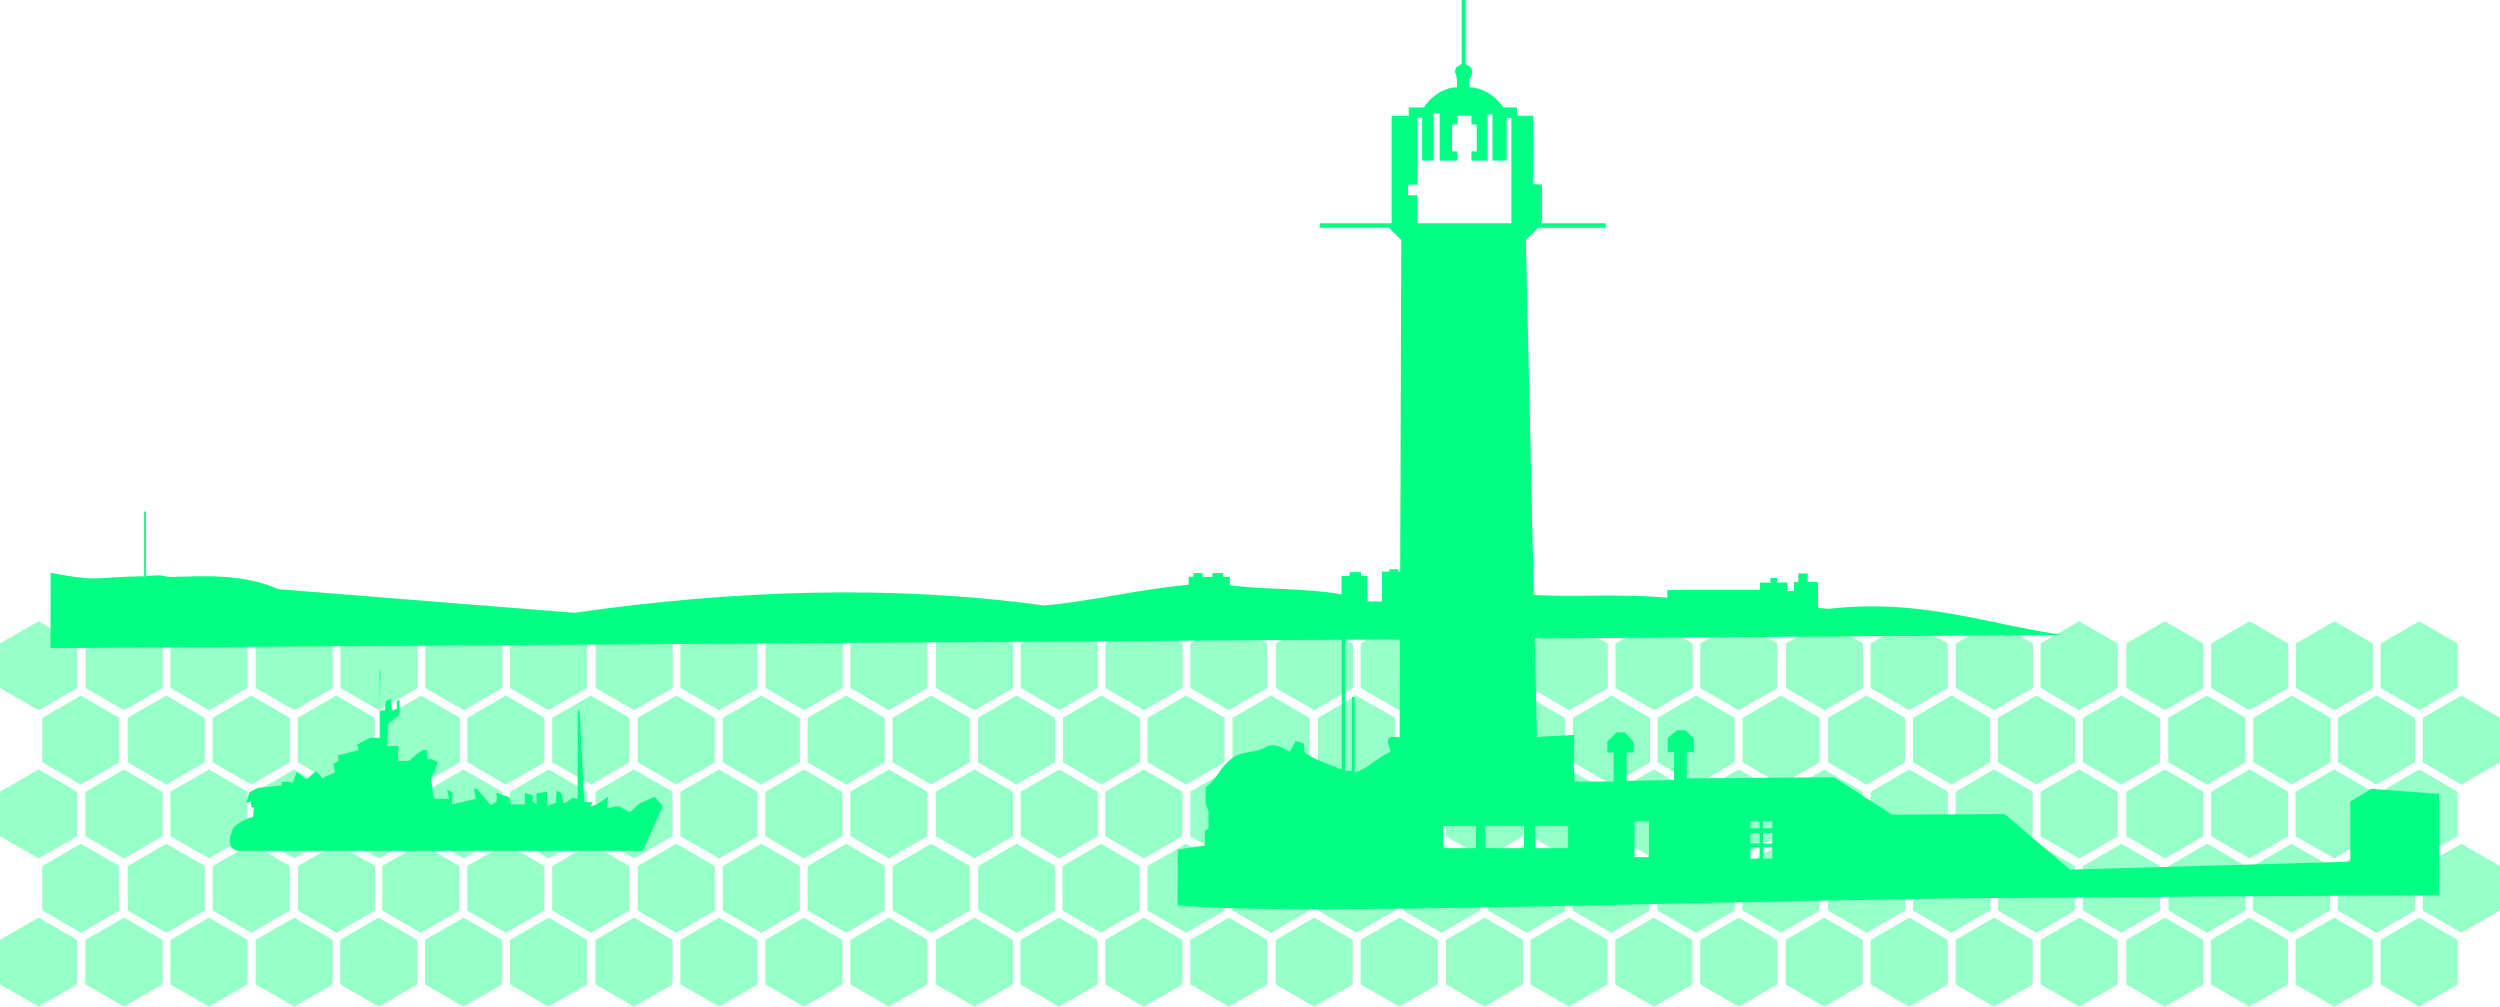
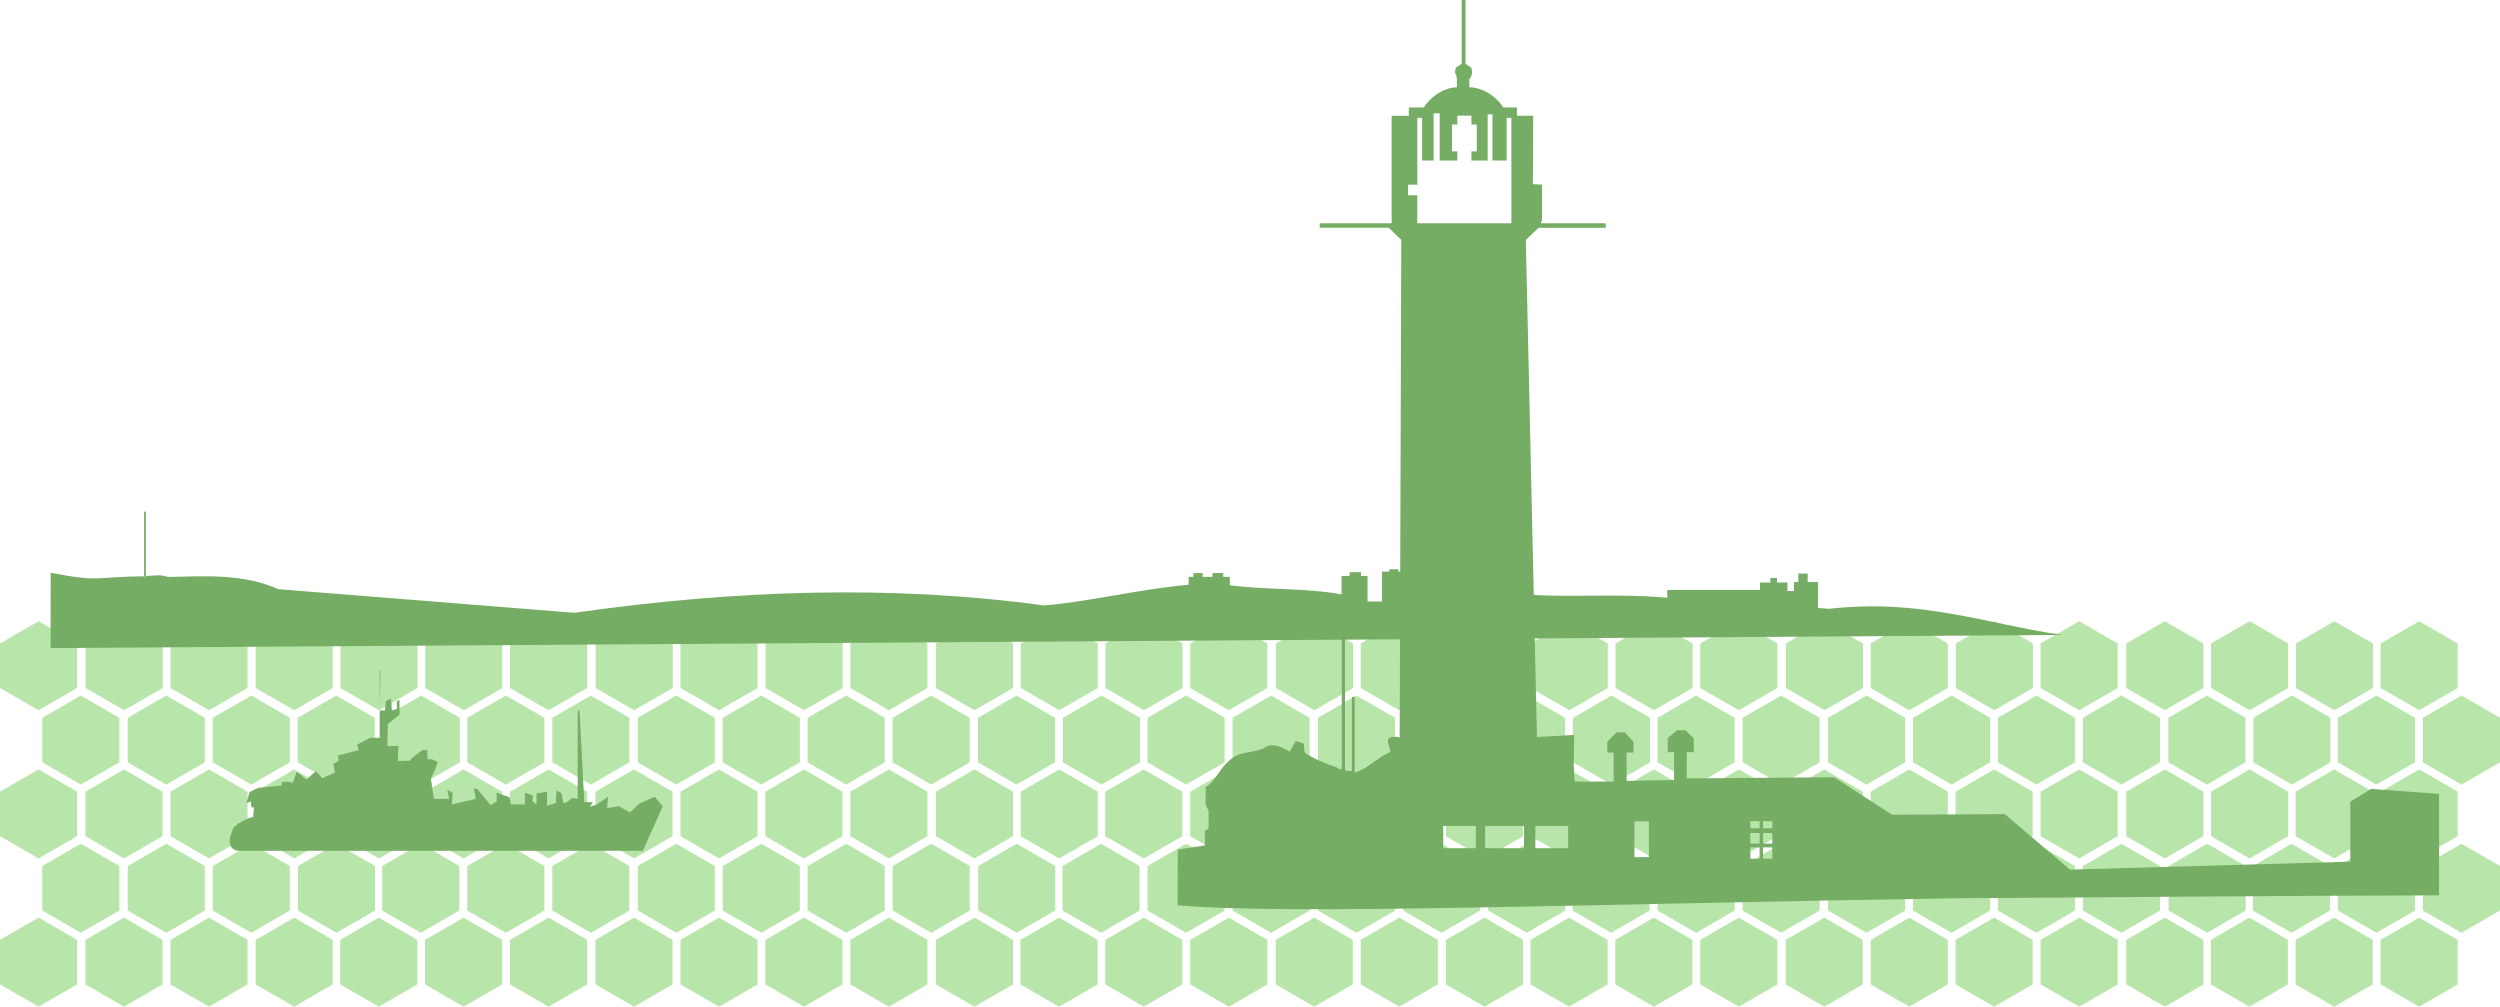
<svg xmlns="http://www.w3.org/2000/svg" viewBox="0 0 2009.86 809.29">
  <defs>
-     <style>.cls-2{fill:#00ff83;fill-rule:evenodd}</style>
+     <style>.cls-2{fill:#75ad64;fill-rule:evenodd}</style>
  </defs>
  <g id="Слой_2" data-name="Слой 2">
    <g id="Слой_1-2" data-name="Слой 1">
-       <path d="M61.97 553.11v-35.78l-30.98-17.89L0 517.33v35.78L30.99 571l30.98-17.89zm33.99 59.75v-35.78l-30.98-17.89-30.99 17.89v35.78l30.99 17.89 30.98-17.89zm-33.99 59.39v-35.78l-30.98-17.89L0 636.47v35.78l30.99 17.89 30.98-17.89zm0 119.15v-35.78l-30.98-17.89L0 755.62v35.78l30.99 17.89 30.98-17.89zm33.99-59.39v-35.78l-30.98-17.89-30.99 17.89v35.78l30.99 17.89 30.98-17.89zm34.89-178.9v-35.78l-30.99-17.89-30.98 17.89v35.78L99.86 571l30.99-17.89zm68.16 0v-35.78l-30.98-17.89-30.99 17.89v35.78L168.03 571l30.98-17.89zM233 612.86v-35.78l-30.98-17.89-30.99 17.89v35.78l30.99 17.89L233 612.86zm-68.34 0v-35.78l-30.98-17.89-30.99 17.89v35.78l30.99 17.89 30.98-17.89zm-33.99 59.39v-35.78l-30.99-17.89-30.98 17.89v35.78l30.98 17.89 30.99-17.89zm68.34 0v-35.78l-30.98-17.89-30.99 17.89v35.78l30.99 17.89 30.98-17.89zm0 119.15v-35.78l-30.98-17.89-30.99 17.89v35.78l30.99 17.89 30.98-17.89zm-34.35-59.39v-35.78l-30.98-17.89-30.99 17.89v35.78l30.99 17.89 30.98-17.89zm68.34 0v-35.78l-30.98-17.89-30.99 17.89v35.78l30.99 17.89L233 732.01zM130.67 791.4v-35.78l-30.99-17.89-30.98 17.89v35.78l30.98 17.89 30.99-17.89zm205-238.29v-35.78l-30.98-17.89-30.99 17.89v35.78L304.69 571l30.98-17.89zm-68.16 0v-35.78l-30.98-17.89-30.99 17.89v35.78L236.53 571l30.98-17.89zm136.32 0v-35.78l-30.98-17.89-30.99 17.89v35.78L372.85 571l30.98-17.89zm-34.16 59.75v-35.78l-30.99-17.89-30.99 17.89v35.78l30.99 17.89 30.99-17.89zm-68.35 0v-35.78l-30.98-17.89-30.99 17.89v35.78l30.99 17.89 30.98-17.89zM472 553.11v-35.78l-30.99-17.89-30.99 17.89v35.78L441.01 571 472 553.11zm33.99 59.75v-35.78L475 559.19l-30.99 17.89v35.78L475 630.75l30.99-17.89zm-68.34 0v-35.78l-30.99-17.89-30.99 17.89v35.78l30.99 17.89 30.99-17.89zm-101.98 59.39v-35.78l-30.98-17.89-30.99 17.89v35.78l30.99 17.89 30.98-17.89zm67.99 0v-35.78l-30.99-17.89-30.99 17.89v35.78l30.99 17.89 30.99-17.89zm68.34 0v-35.78l-30.99-17.89-30.99 17.89v35.78l30.99 17.89L472 672.25zm0 119.15v-35.78l-30.99-17.89-30.99 17.89v35.78l30.99 17.89L472 791.4zm-34.35-59.39v-35.78l-30.99-17.89-30.99 17.89v35.78l30.99 17.89 30.99-17.89zm68.34 0v-35.78L475 678.34l-30.99 17.89v35.78L475 749.9l30.99-17.89zm-136.68 0v-35.78l-30.99-17.89-30.99 17.89v35.78l30.99 17.89 30.99-17.89zm34.35 59.39v-35.78l-30.99-17.89-30.99 17.89v35.78l30.99 17.89 30.99-17.89zM267.51 672.25v-35.78l-30.98-17.89-30.99 17.89v35.78l30.99 17.89 30.98-17.89zm33.99 59.76v-35.78l-30.98-17.89-30.99 17.89v35.78l30.99 17.89 30.98-17.89zm-33.99 59.39v-35.78l-30.98-17.89-30.99 17.89v35.78l30.99 17.89 30.98-17.89zm67.99 0v-35.78l-30.99-17.89-30.99 17.89v35.78l30.99 17.89 30.99-17.89zm205.37-238.29v-35.78l-30.98-17.89-30.99 17.89v35.78L509.89 571l30.98-17.89zm68.16 0v-35.78l-30.98-17.89-30.99 17.89v35.78L578.05 571l30.98-17.89zm33.99 59.75v-35.78l-30.98-17.89-30.99 17.89v35.78l30.99 17.89 30.98-17.89zm-68.34 0v-35.78l-30.98-17.89-30.99 17.89v35.78l30.99 17.89 30.98-17.89zm-33.99 59.39v-35.78l-30.98-17.89-30.99 17.89v35.78l30.99 17.89 30.98-17.89zm68.34 0v-35.78l-30.98-17.89-30.99 17.89v35.78l30.99 17.89 30.98-17.89zm0 119.15v-35.78l-30.98-17.89-30.99 17.89v35.78l30.99 17.89 30.98-17.89zm-34.35-59.39v-35.78l-30.98-17.89-30.99 17.89v35.78l30.99 17.89 30.98-17.89zm68.34 0v-35.78l-30.98-17.89-30.99 17.89v35.78l30.99 17.89 30.98-17.89zM540.69 791.4v-35.78l-30.98-17.89-30.99 17.89v35.78l30.99 17.89 30.98-17.89zm136.76-238.29v-35.78l-30.99-17.89-30.99 17.89v35.78L646.46 571l30.99-17.89zm68.16 0v-35.78l-30.99-17.89-30.99 17.89v35.78L714.62 571l30.99-17.89zm33.99 59.75v-35.78l-30.99-17.89-30.98 17.89v35.78l30.98 17.89 30.99-17.89zm-68.34 0v-35.78l-30.99-17.89-30.98 17.89v35.78l30.98 17.89 30.99-17.89zm-33.99 59.39v-35.78l-30.99-17.89-30.99 17.89v35.78l30.99 17.89 30.99-17.89zm68.34 0v-35.78l-30.99-17.89-30.99 17.89v35.78l30.99 17.89 30.99-17.89zm0 119.15v-35.78l-30.99-17.89-30.99 17.89v35.78l30.99 17.89 30.99-17.89zm-34.35-59.39v-35.78l-30.99-17.89-30.98 17.89v35.78l30.98 17.89 30.99-17.89zm68.34 0v-35.78l-30.99-17.89-30.98 17.89v35.78l30.98 17.89 30.99-17.89zM677.27 791.4v-35.78l-30.99-17.89-30.99 17.89v35.78l30.99 17.89 30.99-17.89zm205.28-238.29v-35.78l-30.99-17.89-30.99 17.89v35.78L851.56 571l30.99-17.89zm-68.17 0v-35.78l-30.98-17.89-30.99 17.89v35.78L783.4 571l30.98-17.89zm136.33 0v-35.78l-30.99-17.89-30.99 17.89v35.78L919.72 571l30.99-17.89zm-34.17 59.75v-35.78l-30.99-17.89-30.99 17.89v35.78l30.99 17.89 30.99-17.89zm-68.34 0v-35.78l-30.99-17.89-30.99 17.89v35.78l30.99 17.89 30.99-17.89zm170.67-59.75v-35.78l-30.99-17.89-30.98 17.89v35.78L987.88 571l30.99-17.89zm33.99 59.75v-35.78l-30.99-17.89-30.98 17.89v35.78l30.98 17.89 30.99-17.89zm-68.34 0v-35.78l-30.99-17.89-30.98 17.89v35.78l30.98 17.89 30.99-17.89zm-101.97 59.39v-35.78l-30.99-17.89-30.99 17.89v35.78l30.99 17.89 30.99-17.89zm67.98 0v-35.78l-30.99-17.89-30.98 17.89v35.78l30.98 17.89 30.99-17.89zm68.34 0v-35.78l-30.99-17.89-30.98 17.89v35.78l30.98 17.89 30.99-17.89zm0 119.15v-35.78l-30.99-17.89-30.98 17.89v35.78l30.98 17.89 30.99-17.89zm-34.35-59.39v-35.78l-30.99-17.89-30.98 17.89v35.78l30.98 17.89 30.99-17.89zm68.34 0v-35.78l-30.99-17.89-30.98 17.89v35.78l30.98 17.89 30.99-17.89zm-136.68 0v-35.78l-30.99-17.89-30.98 17.89v35.78l30.98 17.89 30.99-17.89zm34.35 59.39v-35.78l-30.99-17.89-30.98 17.89v35.78l30.98 17.89 30.99-17.89zM814.38 672.25v-35.78l-30.98-17.89-30.99 17.89v35.78l30.99 17.89 30.98-17.89zm34 59.76v-35.78l-30.99-17.89-30.99 17.89v35.78l30.99 17.89 30.99-17.89zm-34 59.39v-35.78l-30.98-17.89-30.99 17.89v35.78l30.99 17.89 30.98-17.89zm67.99 0v-35.78l-30.99-17.89-30.99 17.89v35.78l30.99 17.89 30.99-17.89zm205.38-238.29v-35.78l-30.99-17.89-30.99 17.89v35.78l30.99 17.89 30.99-17.89zm68.16 0v-35.78l-30.99-17.89-30.99 17.89v35.78l30.99 17.89 30.99-17.89zm33.99 59.75v-35.78l-30.99-17.89-30.99 17.89v35.78l30.99 17.89 30.99-17.89zm-68.34 0v-35.78l-30.99-17.89-30.98 17.89v35.78l30.98 17.89 30.99-17.89zm-33.99 59.39v-35.78l-30.99-17.89-30.99 17.89v35.78l30.99 17.89 30.99-17.89zm68.34 0v-35.78l-30.99-17.89-30.99 17.89v35.78l30.99 17.89 30.99-17.89zm0 119.15v-35.78l-30.99-17.89-30.99 17.89v35.78l30.99 17.89 30.99-17.89zm-34.35-59.39v-35.78l-30.99-17.89-30.98 17.89v35.78l30.98 17.89 30.99-17.89zm68.34 0v-35.78l-30.99-17.89-30.99 17.89v35.78l30.99 17.89 30.99-17.89zm-102.33 59.39v-35.78l-30.99-17.89-30.99 17.89v35.78l30.99 17.89 30.99-17.89zm205-238.29v-35.78l-30.99-17.89-30.98 17.89v35.78l30.98 17.89 30.99-17.89zm-68.16 0v-35.78l-30.99-17.89-30.99 17.89v35.78l30.99 17.89 30.99-17.89zm136.32 0v-35.78l-30.99-17.89-30.98 17.89v35.78l30.98 17.89 30.99-17.89zm-34.17 59.75v-35.78l-30.99-17.89-30.98 17.89v35.78l30.98 17.89 30.99-17.89zm-68.34 0v-35.78l-30.99-17.89-30.98 17.89v35.78l30.98 17.89 30.99-17.89zm170.67-59.75v-35.78l-30.99-17.89-30.98 17.89v35.78L1397.9 571l30.99-17.89zm33.99 59.75v-35.78l-30.98-17.89-30.99 17.89v35.78l30.99 17.89 30.98-17.89zm-68.34 0v-35.78l-30.98-17.89-30.99 17.89v35.78l30.99 17.89 30.98-17.89zm-101.97 59.39v-35.78l-30.99-17.89-30.98 17.89v35.78l30.98 17.89 30.99-17.89zm67.98 0v-35.78l-30.98-17.89-30.99 17.89v35.78l30.99 17.89 30.98-17.89zm68.34 0v-35.78l-30.99-17.89-30.98 17.89v35.78l30.98 17.89 30.99-17.89zm0 119.15v-35.78l-30.99-17.89-30.98 17.89v35.78l30.98 17.89 30.99-17.89zm-34.35-59.39v-35.78l-30.98-17.89-30.99 17.89v35.78l30.99 17.89 30.98-17.89zm68.34 0v-35.78l-30.98-17.89-30.99 17.89v35.78l30.99 17.89 30.98-17.89zm-136.68 0v-35.78l-30.98-17.89-30.99 17.89v35.78l30.99 17.89 30.98-17.89zm34.35 59.39v-35.78l-30.98-17.89-30.99 17.89v35.78l30.99 17.89 30.98-17.89zm-136.14-119.15v-35.78l-30.99-17.89-30.99 17.89v35.78l30.99 17.89 30.99-17.89zm33.99 59.76v-35.78l-30.99-17.89-30.98 17.89v35.78l30.98 17.89 30.99-17.89zm-33.99 59.39v-35.78l-30.99-17.89-30.99 17.89v35.78l30.99 17.89 30.99-17.89zm67.98 0v-35.78l-30.99-17.89-30.98 17.89v35.78l30.98 17.89 30.99-17.89zm205.38-238.29v-35.78l-30.99-17.89-30.98 17.89v35.78l30.98 17.89 30.99-17.89zm68.16 0v-35.78l-30.99-17.89-30.98 17.89v35.78l30.98 17.89 30.99-17.89zm33.99 59.75v-35.78l-30.99-17.89-30.98 17.89v35.78l30.98 17.89 30.99-17.89zm-68.34 0v-35.78l-30.99-17.89-30.98 17.89v35.78l30.98 17.89 30.99-17.89zm-33.99 59.39v-35.78l-30.99-17.89-30.98 17.89v35.78l30.98 17.89 30.99-17.89zm68.34 0v-35.78l-30.99-17.89-30.98 17.89v35.78l30.98 17.89 30.99-17.89zm0 119.15v-35.78l-30.99-17.89-30.98 17.89v35.78l30.98 17.89 30.99-17.89zm-34.35-59.39v-35.78l-30.99-17.89-30.98 17.89v35.78l30.98 17.89 30.99-17.89zm68.34 0v-35.78l-30.99-17.89-30.98 17.89v35.78l30.98 17.89 30.99-17.89zm-102.33 59.39v-35.78l-30.99-17.89-30.98 17.89v35.78l30.98 17.89 30.99-17.89zm136.75-238.29v-35.78l-30.98-17.89-30.99 17.89v35.78l30.99 17.89 30.98-17.89zm68.16 0v-35.78l-30.98-17.89-30.99 17.89v35.78l30.99 17.89 30.98-17.89zm33.99 59.75v-35.78l-30.98-17.89-30.99 17.89v35.78l30.99 17.89 30.98-17.89zm-68.34 0v-35.78l-30.98-17.89-30.99 17.89v35.78l30.99 17.89 30.98-17.89zm-33.99 59.39v-35.78l-30.98-17.89-30.99 17.89v35.78l30.99 17.89 30.98-17.89zm68.34 0v-35.78l-30.98-17.89-30.99 17.89v35.78l30.99 17.89 30.98-17.89zm0 119.15v-35.78l-30.98-17.89-30.99 17.89v35.78l30.99 17.89 30.98-17.89zm-34.35-59.39v-35.78l-30.98-17.89-30.99 17.89v35.78l30.99 17.89 30.98-17.89zm68.34 0v-35.78l-30.98-17.89-30.99 17.89v35.78l30.99 17.89 30.98-17.89zm-102.33 59.39v-35.78l-30.98-17.89-30.99 17.89v35.78l30.99 17.89 30.98-17.89zm205.38-238.29v-35.78l-30.98-17.89-30.99 17.89v35.78l30.99 17.89 30.98-17.89zm-68.16 0v-35.78l-30.99-17.89-30.98 17.89v35.78l30.98 17.89 30.99-17.89zm136.32 0v-35.78l-30.98-17.89-30.99 17.89v35.78l30.99 17.89 30.98-17.89zm-34.17 59.75v-35.78l-30.98-17.89-30.99 17.89v35.78l30.99 17.89 30.98-17.89zm-68.34 0v-35.78l-30.98-17.89-30.99 17.89v35.78l30.99 17.89 30.98-17.89zm170.67-59.75v-35.78l-30.98-17.89-30.99 17.89v35.78l30.99 17.89 30.98-17.89zm34 59.75v-35.78l-30.99-17.89-30.99 17.89v35.78l30.99 17.89 30.99-17.89zm-68.34 0v-35.78l-30.99-17.89-30.99 17.89v35.78l30.99 17.89 30.99-17.89zm-101.98 59.39v-35.78l-30.98-17.89-30.99 17.89v35.78l30.99 17.89 30.98-17.89zm67.98 0v-35.78l-30.98-17.89-30.99 17.89v35.78l30.99 17.89 30.98-17.89zm68.34 0v-35.78l-30.98-17.89-30.99 17.89v35.78l30.99 17.89 30.98-17.89zm0 119.15v-35.78l-30.98-17.89-30.99 17.89v35.78l30.99 17.89 30.98-17.89zm-34.34-59.39v-35.78l-30.99-17.89-30.99 17.89v35.78l30.99 17.89 30.99-17.89zm68.34 0v-35.78l-30.99-17.89-30.99 17.89v35.78l30.99 17.89 30.99-17.89zm-136.69 0v-35.78l-30.98-17.89-30.99 17.89v35.78l30.99 17.89 30.98-17.89zm34.35 59.39v-35.78l-30.98-17.89-30.99 17.89v35.78l30.99 17.89 30.98-17.89zm-136.14-119.15v-35.78l-30.99-17.89-30.98 17.89v35.78l30.98 17.89 30.99-17.89zm33.99 59.76v-35.78l-30.99-17.89-30.98 17.89v35.78l30.98 17.89 30.99-17.89zm-33.99 59.39v-35.78l-30.99-17.89-30.98 17.89v35.78l30.98 17.89 30.99-17.89zm67.98 0v-35.78l-30.98-17.89-30.99 17.89v35.78l30.99 17.89 30.98-17.89z" fill="#97ffc8" />
+       <path d="M61.97 553.11v-35.78l-30.98-17.89L0 517.33v35.78L30.99 571l30.98-17.89zm33.99 59.75v-35.78l-30.98-17.89-30.99 17.89v35.78l30.99 17.89 30.98-17.89zm-33.99 59.39v-35.78l-30.98-17.89L0 636.47v35.78l30.99 17.89 30.98-17.89zm0 119.15v-35.78l-30.98-17.89L0 755.62v35.78l30.99 17.89 30.98-17.89zm33.99-59.39v-35.78l-30.98-17.89-30.99 17.89v35.78l30.99 17.89 30.98-17.89zm34.89-178.9v-35.78l-30.99-17.89-30.98 17.89v35.78L99.86 571l30.99-17.89zm68.16 0v-35.78l-30.98-17.89-30.99 17.89v35.78L168.03 571l30.98-17.89zM233 612.86v-35.78l-30.98-17.89-30.99 17.89v35.78l30.99 17.89L233 612.86zm-68.34 0v-35.78l-30.98-17.89-30.99 17.89v35.78l30.99 17.89 30.98-17.89zm-33.99 59.39v-35.78l-30.99-17.89-30.98 17.89v35.78l30.98 17.89 30.99-17.89zm68.34 0v-35.78l-30.98-17.89-30.99 17.89v35.78l30.99 17.89 30.98-17.89zm0 119.15v-35.78l-30.98-17.89-30.99 17.89v35.78l30.99 17.89 30.98-17.89zm-34.35-59.39v-35.78l-30.98-17.89-30.99 17.89v35.78l30.99 17.89 30.98-17.89zm68.34 0v-35.78l-30.98-17.89-30.99 17.89v35.78l30.99 17.89L233 732.01zM130.67 791.4v-35.78l-30.99-17.89-30.98 17.89v35.78l30.98 17.89 30.99-17.89zm205-238.29v-35.78l-30.98-17.89-30.99 17.89v35.78L304.69 571l30.98-17.89zm-68.16 0v-35.78l-30.98-17.89-30.99 17.89v35.78L236.53 571l30.98-17.89zm136.32 0v-35.78l-30.98-17.89-30.99 17.89v35.78L372.85 571l30.98-17.89zm-34.16 59.75v-35.78l-30.99-17.89-30.99 17.89v35.78l30.99 17.89 30.99-17.89zm-68.35 0v-35.78l-30.98-17.89-30.99 17.89v35.78l30.99 17.89 30.98-17.89zM472 553.11v-35.78l-30.99-17.89-30.99 17.89v35.78L441.01 571 472 553.11zm33.99 59.75v-35.78L475 559.19l-30.99 17.89v35.78L475 630.75l30.99-17.89zm-68.34 0v-35.78l-30.99-17.89-30.99 17.89v35.78l30.99 17.89 30.99-17.89zm-101.98 59.39v-35.78l-30.98-17.89-30.99 17.89v35.78l30.99 17.89 30.98-17.89zm67.99 0v-35.78l-30.99-17.89-30.99 17.89v35.78l30.99 17.89 30.99-17.89zm68.34 0v-35.78l-30.99-17.89-30.99 17.89v35.78l30.99 17.89L472 672.25zm0 119.15v-35.78l-30.99-17.89-30.99 17.89v35.78l30.99 17.89L472 791.4zm-34.35-59.39v-35.78l-30.99-17.89-30.99 17.89v35.78l30.99 17.89 30.99-17.89zm68.34 0v-35.78L475 678.34l-30.99 17.89v35.78L475 749.9l30.99-17.89zm-136.68 0v-35.78l-30.99-17.89-30.99 17.89v35.78l30.99 17.89 30.99-17.89zm34.35 59.39v-35.78l-30.99-17.89-30.99 17.89v35.78l30.99 17.89 30.99-17.89zM267.51 672.25v-35.78l-30.98-17.89-30.99 17.89v35.78l30.99 17.89 30.98-17.89zm33.99 59.76v-35.78l-30.98-17.89-30.99 17.89v35.78l30.99 17.89 30.98-17.89zm-33.99 59.39v-35.78l-30.98-17.89-30.99 17.89v35.78l30.99 17.89 30.98-17.89zm67.99 0v-35.78l-30.99-17.89-30.99 17.89v35.78l30.99 17.89 30.99-17.89zm205.37-238.29v-35.78l-30.98-17.89-30.99 17.89v35.78L509.89 571l30.98-17.89zm68.16 0v-35.78l-30.98-17.89-30.99 17.89v35.78L578.05 571l30.98-17.89zm33.99 59.75v-35.78l-30.98-17.89-30.99 17.89v35.78l30.99 17.89 30.98-17.89zm-68.34 0v-35.78l-30.98-17.89-30.99 17.89v35.78l30.99 17.89 30.98-17.89zm-33.99 59.39v-35.78l-30.98-17.89-30.99 17.89v35.78l30.99 17.89 30.98-17.89zm68.34 0v-35.78l-30.98-17.89-30.99 17.89v35.78l30.99 17.89 30.98-17.89zm0 119.15v-35.78l-30.98-17.89-30.99 17.89v35.78l30.99 17.89 30.98-17.89zm-34.35-59.39v-35.78l-30.98-17.89-30.99 17.89v35.78l30.99 17.89 30.98-17.89zm68.34 0v-35.78l-30.98-17.89-30.99 17.89v35.78l30.99 17.89 30.98-17.89zM540.69 791.4v-35.78l-30.98-17.89-30.99 17.89v35.78l30.99 17.89 30.98-17.89zm136.76-238.29v-35.78l-30.99-17.89-30.99 17.89v35.78L646.46 571l30.99-17.89zm68.16 0v-35.78l-30.99-17.89-30.99 17.89v35.78L714.62 571l30.99-17.89zm33.99 59.75v-35.78l-30.99-17.89-30.98 17.89v35.78l30.98 17.89 30.99-17.89zm-68.34 0v-35.78l-30.99-17.89-30.98 17.89v35.78l30.98 17.89 30.99-17.89zm-33.99 59.39v-35.78l-30.99-17.89-30.99 17.89v35.78l30.99 17.89 30.99-17.89zm68.34 0v-35.78l-30.99-17.89-30.99 17.89v35.78l30.99 17.89 30.99-17.89zm0 119.15v-35.78l-30.99-17.89-30.99 17.89v35.78l30.99 17.89 30.99-17.89zm-34.35-59.39v-35.78l-30.99-17.89-30.98 17.89v35.78l30.98 17.89 30.99-17.89zm68.34 0v-35.78l-30.99-17.89-30.98 17.89v35.78l30.98 17.89 30.99-17.89zM677.27 791.4v-35.78l-30.99-17.89-30.99 17.89v35.78l30.99 17.89 30.99-17.89zm205.28-238.29v-35.78l-30.99-17.89-30.99 17.89v35.78L851.56 571l30.99-17.89zm-68.17 0v-35.78l-30.98-17.89-30.99 17.89v35.78L783.4 571l30.98-17.89zm136.33 0v-35.78l-30.99-17.89-30.99 17.89v35.78L919.72 571l30.99-17.89zm-34.17 59.75v-35.78l-30.99-17.89-30.99 17.89v35.78l30.99 17.89 30.99-17.89zm-68.34 0v-35.78l-30.99-17.89-30.99 17.89v35.78l30.99 17.89 30.99-17.89zm170.67-59.75v-35.78l-30.99-17.89-30.98 17.89v35.78L987.88 571l30.99-17.89zm33.99 59.75v-35.78l-30.99-17.89-30.98 17.89v35.78l30.98 17.89 30.99-17.89zm-68.34 0v-35.78l-30.99-17.89-30.98 17.89v35.78l30.98 17.89 30.99-17.89zm-101.97 59.39v-35.78l-30.99-17.89-30.99 17.89v35.78l30.99 17.89 30.99-17.89zm67.98 0v-35.78l-30.99-17.89-30.98 17.89v35.78l30.98 17.89 30.99-17.89zm68.34 0v-35.78l-30.99-17.89-30.98 17.89v35.78l30.98 17.89 30.99-17.89zm0 119.15v-35.78l-30.99-17.89-30.98 17.89v35.78l30.98 17.89 30.99-17.89zm-34.35-59.39v-35.78l-30.99-17.89-30.98 17.89v35.78l30.98 17.89 30.99-17.89zm68.34 0v-35.78l-30.99-17.89-30.98 17.89v35.78l30.98 17.89 30.99-17.89zm-136.68 0v-35.78l-30.99-17.89-30.98 17.89v35.78l30.98 17.89 30.99-17.89zm34.35 59.39v-35.78l-30.99-17.89-30.98 17.89v35.78l30.98 17.89 30.99-17.89zM814.38 672.25v-35.78l-30.98-17.89-30.99 17.89v35.78l30.99 17.89 30.98-17.89zm34 59.76v-35.78l-30.99-17.89-30.99 17.89v35.78l30.99 17.89 30.99-17.89zm-34 59.39v-35.78l-30.98-17.89-30.99 17.89v35.78l30.99 17.89 30.98-17.89zm67.99 0v-35.78l-30.99-17.89-30.99 17.89v35.78l30.99 17.89 30.99-17.89zm205.38-238.29v-35.78l-30.99-17.89-30.99 17.89v35.78l30.99 17.89 30.99-17.89zm68.16 0v-35.78l-30.99-17.89-30.99 17.89v35.78l30.99 17.89 30.99-17.89zm33.99 59.75v-35.78l-30.99-17.89-30.99 17.89v35.78l30.99 17.89 30.99-17.89zm-68.34 0v-35.78l-30.99-17.89-30.98 17.89v35.78l30.98 17.89 30.99-17.89zm-33.99 59.39v-35.78l-30.99-17.89-30.99 17.89v35.78l30.99 17.89 30.99-17.89zm68.34 0v-35.78l-30.99-17.89-30.99 17.89v35.78l30.99 17.89 30.99-17.89zm0 119.15v-35.78l-30.99-17.89-30.99 17.89v35.78l30.99 17.89 30.99-17.89zm-34.35-59.39v-35.78l-30.99-17.89-30.98 17.89v35.78l30.98 17.89 30.99-17.89zm68.34 0v-35.78l-30.99-17.89-30.99 17.89v35.78l30.99 17.89 30.99-17.89zm-102.33 59.39v-35.78l-30.99-17.89-30.99 17.89v35.78l30.99 17.89 30.99-17.89zm205-238.29v-35.78l-30.99-17.89-30.98 17.89v35.78l30.98 17.89 30.99-17.89zm-68.16 0v-35.78l-30.99-17.89-30.99 17.89v35.78l30.99 17.89 30.99-17.89zm136.32 0v-35.78l-30.99-17.89-30.98 17.89v35.78l30.98 17.89 30.99-17.89zm-34.17 59.75v-35.78l-30.99-17.89-30.98 17.89v35.78l30.98 17.89 30.99-17.89zm-68.34 0v-35.78l-30.99-17.89-30.98 17.89v35.78l30.98 17.89 30.99-17.89zm170.67-59.75v-35.78l-30.99-17.89-30.98 17.89v35.78L1397.9 571l30.99-17.89zm33.99 59.75v-35.78l-30.98-17.89-30.99 17.89v35.78l30.99 17.89 30.98-17.89zm-68.34 0v-35.78l-30.98-17.89-30.99 17.89v35.78l30.99 17.89 30.98-17.89zm-101.97 59.39v-35.78l-30.99-17.89-30.98 17.89v35.78l30.98 17.89 30.99-17.89zm67.98 0v-35.78l-30.98-17.89-30.99 17.89v35.78l30.99 17.89 30.98-17.89zm68.34 0v-35.78l-30.99-17.89-30.98 17.89v35.78l30.98 17.89 30.99-17.89zm0 119.15v-35.78l-30.99-17.89-30.98 17.89v35.78l30.98 17.89 30.99-17.89zm-34.35-59.39v-35.78l-30.98-17.89-30.99 17.89v35.78l30.99 17.89 30.98-17.89zm68.34 0v-35.78l-30.98-17.89-30.99 17.89v35.78l30.99 17.89 30.98-17.89zm-136.68 0v-35.78l-30.98-17.89-30.99 17.89v35.78l30.99 17.89 30.98-17.89zm34.35 59.39v-35.78l-30.98-17.89-30.99 17.89v35.78l30.99 17.89 30.98-17.89zm-136.14-119.15v-35.78l-30.99-17.89-30.99 17.89v35.78l30.99 17.89 30.99-17.89zm33.99 59.76v-35.78l-30.99-17.89-30.98 17.89v35.78l30.98 17.89 30.99-17.89zm-33.99 59.39v-35.78l-30.99-17.89-30.99 17.89v35.78l30.99 17.89 30.99-17.89zm67.98 0v-35.78l-30.99-17.89-30.98 17.89v35.78l30.98 17.89 30.99-17.89zm205.38-238.29v-35.78l-30.99-17.89-30.98 17.89v35.78l30.98 17.89 30.99-17.89zm68.16 0v-35.78l-30.99-17.89-30.98 17.89v35.78l30.98 17.89 30.99-17.89zm33.99 59.75v-35.78l-30.99-17.89-30.98 17.89v35.78l30.98 17.89 30.99-17.89zm-68.34 0v-35.78l-30.99-17.89-30.98 17.89v35.78l30.98 17.89 30.99-17.89zm-33.99 59.39v-35.78l-30.99-17.89-30.98 17.89v35.78l30.98 17.89 30.99-17.89zm68.34 0v-35.78l-30.99-17.89-30.98 17.89v35.78l30.98 17.89 30.99-17.89zm0 119.15v-35.78l-30.99-17.89-30.98 17.89v35.78l30.98 17.89 30.99-17.89zm-34.35-59.39v-35.78l-30.99-17.89-30.98 17.89v35.78l30.98 17.89 30.99-17.89zm68.34 0v-35.78l-30.99-17.89-30.98 17.89v35.78l30.98 17.89 30.99-17.89zm-102.33 59.39v-35.78l-30.99-17.89-30.98 17.89v35.78l30.98 17.89 30.99-17.89zm136.75-238.29v-35.78l-30.98-17.89-30.99 17.89v35.78l30.99 17.89 30.98-17.89zm68.16 0v-35.78l-30.98-17.89-30.99 17.89v35.78l30.99 17.89 30.98-17.89zm33.99 59.75v-35.78l-30.98-17.89-30.99 17.89v35.78l30.99 17.89 30.98-17.89zm-68.34 0v-35.78l-30.98-17.89-30.99 17.89v35.78l30.99 17.89 30.98-17.89zm-33.99 59.39v-35.78l-30.98-17.89-30.99 17.89v35.78l30.99 17.89 30.98-17.89zm68.34 0v-35.78l-30.98-17.89-30.99 17.89v35.78l30.99 17.89 30.98-17.89zm0 119.15v-35.78l-30.98-17.89-30.99 17.89v35.78l30.99 17.89 30.98-17.89zm-34.35-59.39v-35.78l-30.98-17.89-30.99 17.89v35.78l30.99 17.89 30.98-17.89zm68.34 0v-35.78l-30.98-17.89-30.99 17.89v35.78l30.99 17.89 30.98-17.89zm-102.33 59.39v-35.78l-30.98-17.89-30.99 17.89v35.78l30.99 17.89 30.98-17.89zm205.38-238.29v-35.78l-30.98-17.89-30.99 17.89v35.78l30.99 17.89 30.98-17.89zm-68.16 0v-35.78l-30.99-17.89-30.98 17.89v35.78l30.98 17.89 30.99-17.89zm136.32 0v-35.78l-30.98-17.89-30.99 17.89v35.78l30.99 17.89 30.98-17.89zm-34.17 59.75v-35.78l-30.98-17.89-30.99 17.89v35.78l30.99 17.89 30.98-17.89zm-68.34 0v-35.78l-30.98-17.89-30.99 17.89v35.78l30.99 17.89 30.98-17.89zm170.67-59.75v-35.78l-30.98-17.89-30.99 17.89v35.78l30.99 17.89 30.98-17.89zm34 59.75v-35.78l-30.99-17.89-30.99 17.89v35.78l30.99 17.89 30.99-17.89zm-68.34 0v-35.78l-30.99-17.89-30.99 17.89v35.78l30.99 17.89 30.99-17.89zm-101.98 59.39v-35.78l-30.98-17.89-30.99 17.89v35.78l30.99 17.89 30.98-17.89zm67.98 0v-35.78l-30.98-17.89-30.99 17.89v35.78l30.99 17.89 30.98-17.89zm68.34 0v-35.78l-30.98-17.89-30.99 17.89v35.78l30.99 17.89 30.98-17.89zm0 119.15v-35.78l-30.98-17.89-30.99 17.89v35.78l30.99 17.89 30.98-17.89zm-34.34-59.39v-35.78l-30.99-17.89-30.99 17.89v35.78l30.99 17.89 30.99-17.89zm68.34 0v-35.78l-30.99-17.89-30.99 17.89v35.78l30.99 17.89 30.99-17.89zm-136.69 0v-35.78l-30.98-17.89-30.99 17.89v35.78l30.99 17.89 30.98-17.89zm34.35 59.39v-35.78l-30.98-17.89-30.99 17.89v35.78l30.99 17.89 30.98-17.89zm-136.14-119.15v-35.78l-30.99-17.89-30.98 17.89v35.78l30.98 17.89 30.99-17.89zm33.99 59.76v-35.78l-30.99-17.89-30.98 17.89v35.78l30.98 17.89 30.99-17.89zm-33.99 59.39v-35.78l-30.99-17.89-30.98 17.89v35.78l30.98 17.89 30.99-17.89zm67.98 0v-35.78l-30.98-17.89-30.99 17.89v35.78l30.99 17.89 30.98-17.89z" fill="#b8e6aa" />
      <path class="cls-2" d="M191.81 684h325l16-35.79-6.47-7.68-12.34 5.56-7.55 7-8.8-4.87-9.55 1.38.79-9.06-9.32 6.36-5.33 1.67 2.37-3.67h-6.87l-3.91-74.62-1.42 2v70.12l-4-1.06-5.61 4.11h-2l-1.46-7.88-3.87-2-.68 10-7 2.22V636.5l-8.45 1.36v8.84l-3.34-2.4.4-4.8-6.4-2.22v9.42h-11.29l-1-5.69-10.38-3.73v7l-4.9 3.11L384 634.63l-3-1.17 1.47 8.81-19.19 4.43.67-9.42-4.42-2.35 1.58 7.34h-12.27l-2.45-16.37 4-8.52 1.47-4.75-4.66-2.27h-3.63V603h-3.87l-3.91 2.76-5.29 4.32-.68 1.43-9.94.31.39-12h-8.87l.4-17.78 9.36-7.45v-11.85l-2.09.84V570l-4 1.17-.67-9.56-4.15 2-.79 7.55h-4.26l.8-32.92-.75 2v52.91h-7.66L287 598.68l1.47 4.34-16.86 4.4.67 4.11-4.42 2.62 1.46 6.86-9.87 4.39-5.57-5.4-7.62 6.71-7.66-6.21-3.4 9.09-2.68-1.08h-6v2.93l-19.22 2-6.75 3.5-2.45 8.59 3.59-1.25.4 4.63 2.09.33-.67 7.59c-3.21.14-16.62 6.45-16.58 10.9-3.74 7.73-3.34 15.41 4.88 16.27zM40.67 521L1658 510.46c-61.68-8.9-113.42-29.43-187.6-21l-8.79-.71v-20.81h-8.35v-6.86h-7.49v6.86h-3.51v7.23H1437v-6.87h-8.4v-3.7h-5.3v3.7h-8.37v6.05h-74.53v6.24c-43.69-4.25-95.38 1.21-123.11-4.23-18.26-5.91-32.45-1.66-37.17 5.56l-48.5-1.38.4-21h-7.89v-1.86H1117v1.86h-5.93v24h-11.64v-20.45h-5.27V460H1085v3.06h-6.45v14.76c-29.16-5.24-58.53-3.39-89.84-7.23v-6.84h-5.31v-3.06h-8.68v3.06h-7.82v-3.06h-7.44v3.06h-3.85v6.36c-40.43 3.6-81.09 13.84-116.27 16.64-120.89-16.63-248.08-12.65-377.54 5.91l-238-19c-28.83-12.85-59.7-10.33-88.8-9.83-7-2.32-9.91-.89-19.17-.73v-51.82h1.4v52c-42.36.28-35.41 5.12-76.51-2.82z" />
      <path class="cls-2" d="M1906.2 634.26l-16.69 10.24v48.23l-225.33 6.37-52.54-44.62-90.56.51-46.5-30.12-118.52.92v-21.06h5.65v-10.8l-.27-.59-6.44-6.27h-6.7l-7.54 6.27v11.39h5.09v22.36l-38.16.7V605h5.52v-10.33l-.13 1.59-6.64-7.46h-6.7l-7.54 7.46V605h5.09v23.29l-31.36.08-.75-12.79.38-24.76-29.94 1.68-8.94-399.64 10.24-9.73h54v-3.63h-52.12l.91-3.13v-27.91l-7.37-.41.3-55h-13.11v-6.63h-10.92c-4.31-7-14.75-16-27.37-16.27v-6.71c2-1.24 2.23-5.78 2.23-4.6 0-6.63-2.27-4.6-5.31-7.71V0h-3.05v51.13c-3 3.11-5.31 1.08-5.31 7.71 0-1.18 1.49 3.36 1.49 4.6v6.71c-11.86.23-22.32 9.24-26.67 16.27h-12v6.66h-13.82v86.42H1061v3.59h55.49l10.06 9.73-1.27 400c-17.2-3.21-5.15 10.75-8 11.94-10.49 4.46-16.21 12.51-28.19 16.4v-60.91h-2.26v59.59c-2.34-.3-2.69.35-5.51-.51V483.62h-2.61v134.22c-1.41 1.53-3.08-.3-4.19-.94-7.58-2.65-17.53-6.35-25.35-11.59-1.62-2.91.11-6.8-1.55-7.68l-5.91-1.94-4.83 8.57c-6.69-4.08-14.62-7.56-20.44-2.87-9.9 4.56-20.67 2-28.84 10.79-6.54 5-11 16.73-18.34 20.58v14.06l2.38 5v14.27l-3 1.86v11.72l-21.75 3.34-.18 44.78c87.93 8 332.22-1.13 626.14-5.65 102.07-.49 242-2 388.06-2.35v-81.5l-54.76-4.07zM1132 157v-8.52h7.45V94.74h3.87v34.33h9.23V91.12h4.86v37.95h14.21v-7.33h-4.32v-21.6h4.32V93h11.32v7.13h4.32v21.6h-4.32v7.33H1196V91.91h3.87v37.16h11.39V94.74h3.81v84.76h-75.67V157zm54.52 524.88h-26.22V664h26.22v17.89zm38.72 0h-31.28V664h31.28v17.89zm35.46 0h-26.37V664h26.37v17.89zm64.94 7.23H1314v-28.74h11.61v28.72zm89 1.29h-7.45v-9.2h7.45v9.2zm0-12.21h-7.45v-8.49h7.45v8.47zm0-12.33h-7.45v-5.67h7.45v5.67zm10.17 24.54h-7.44v-9.2h7.44v9.2zm0-12.21h-7.44v-8.49h7.44v8.47zm0-12.33h-7.44v-5.67h7.44z" />
    </g>
  </g>
</svg>
